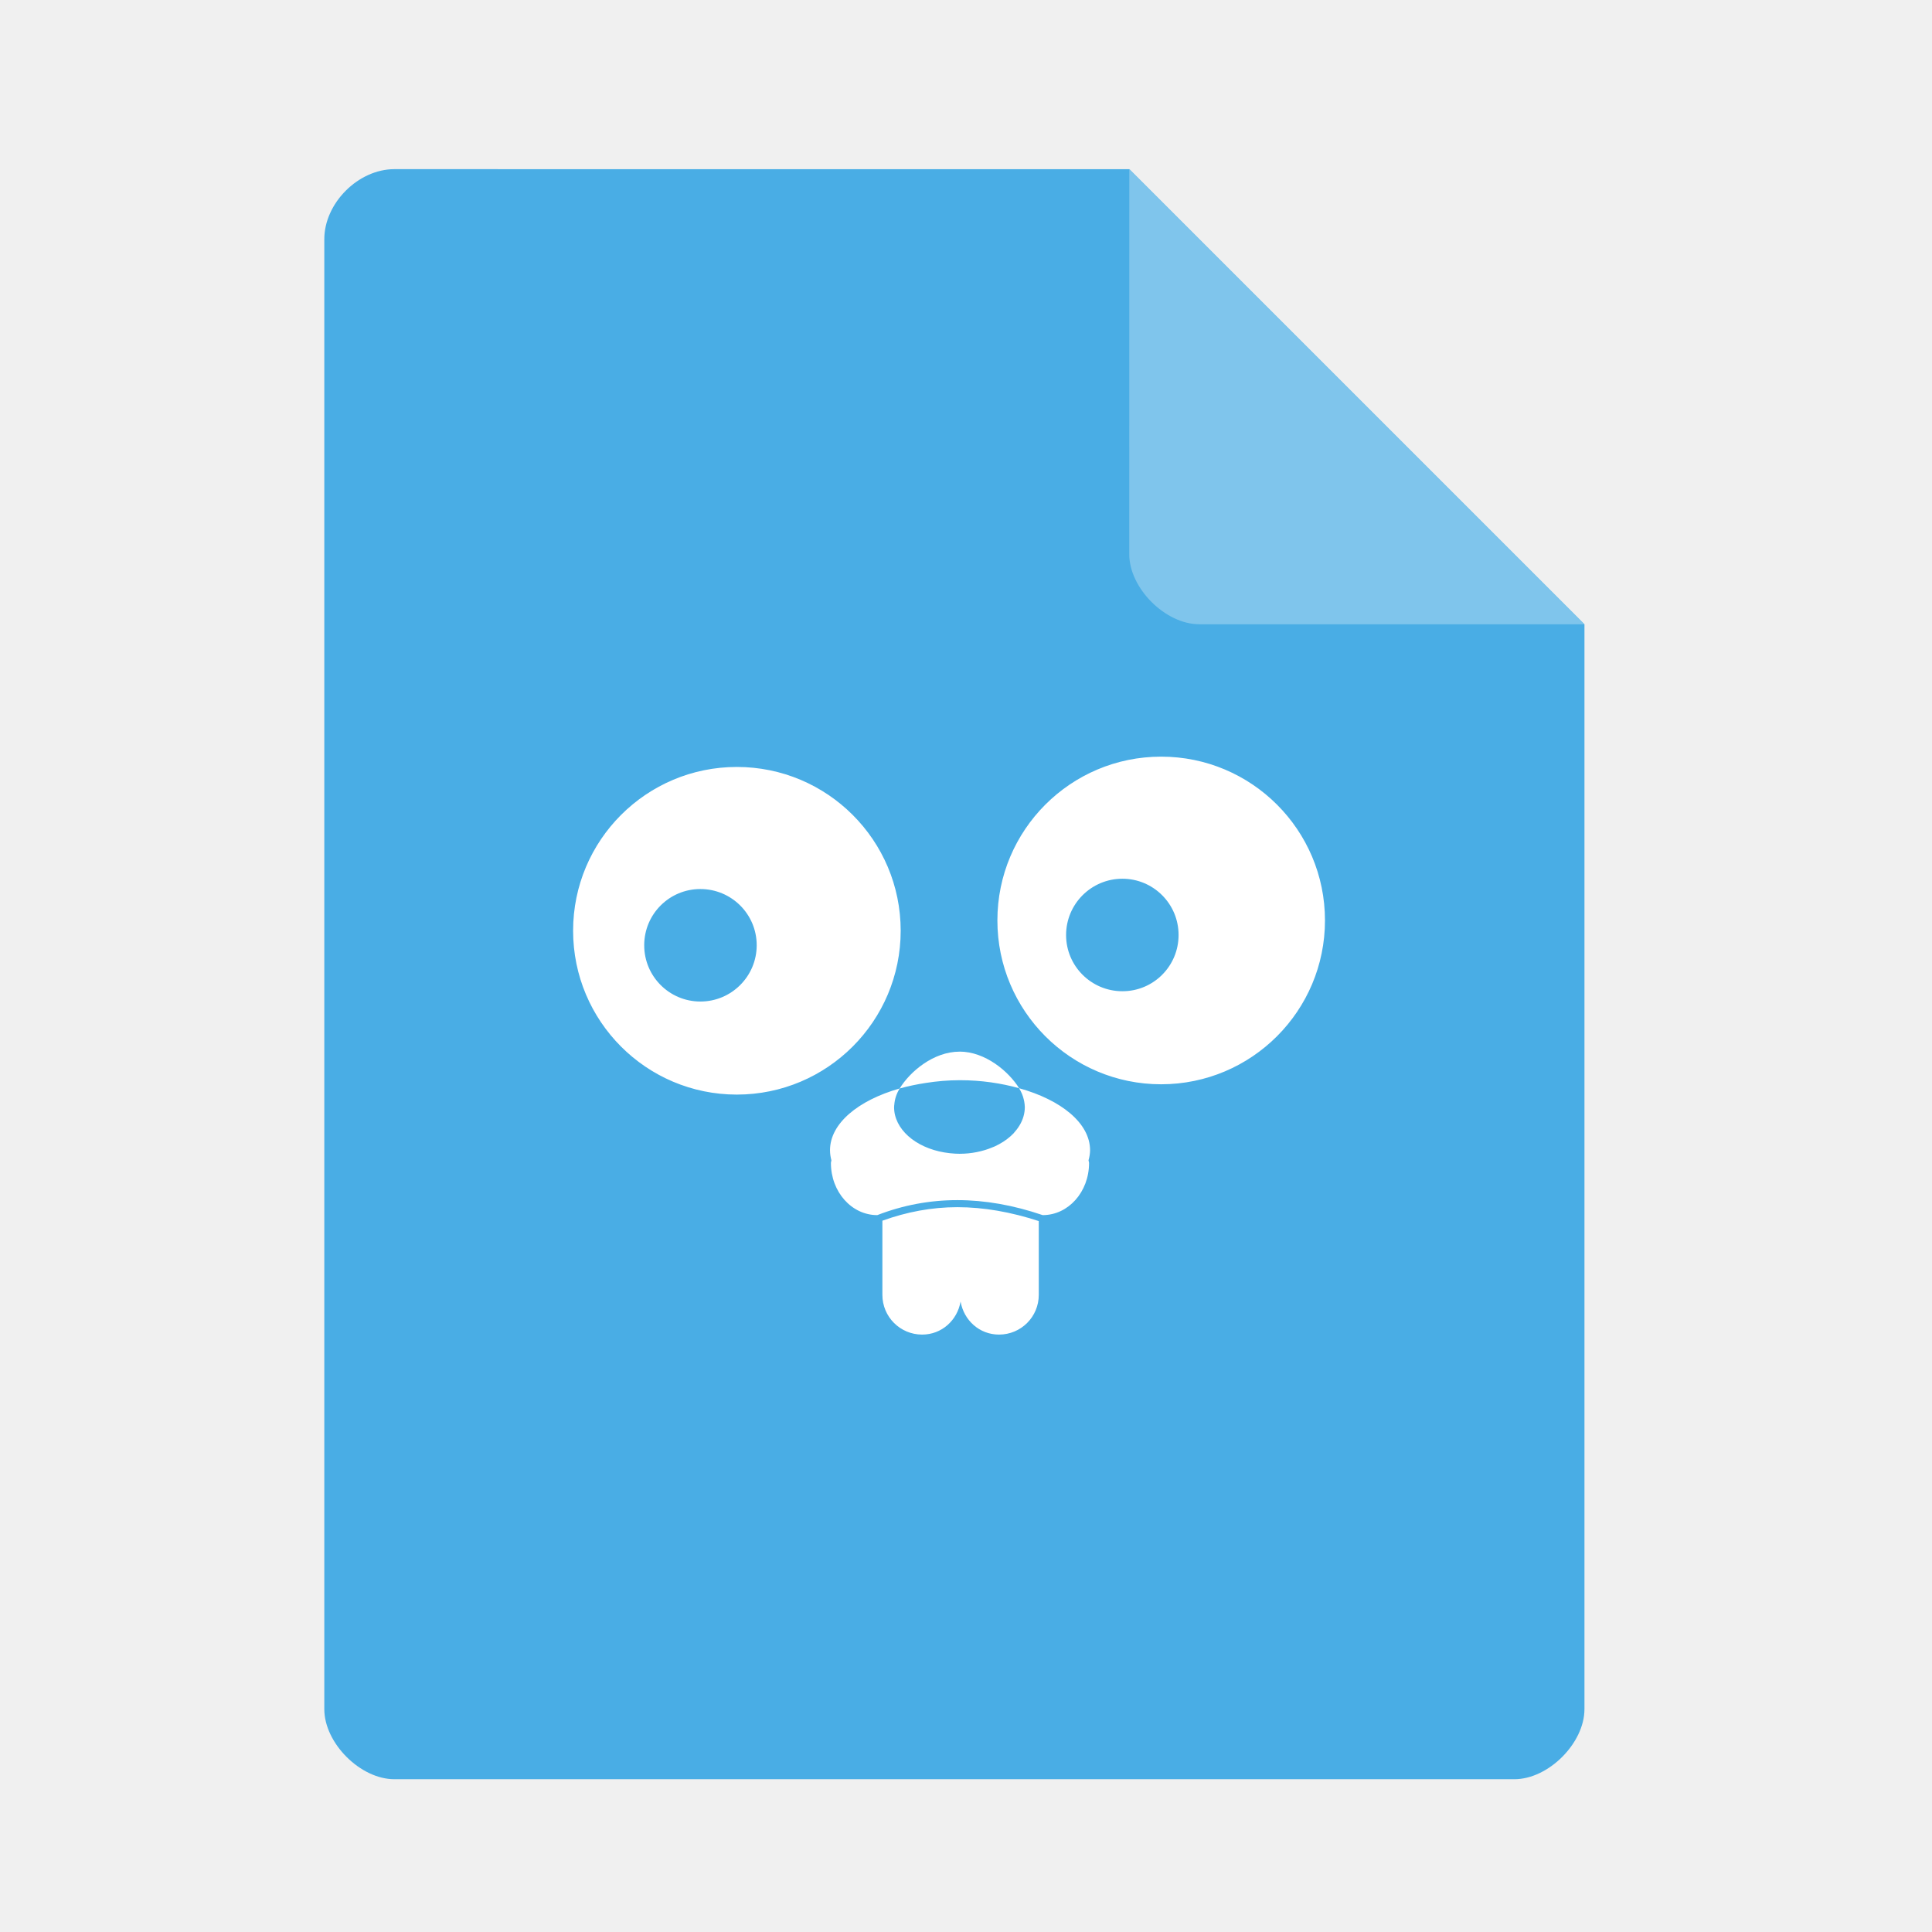
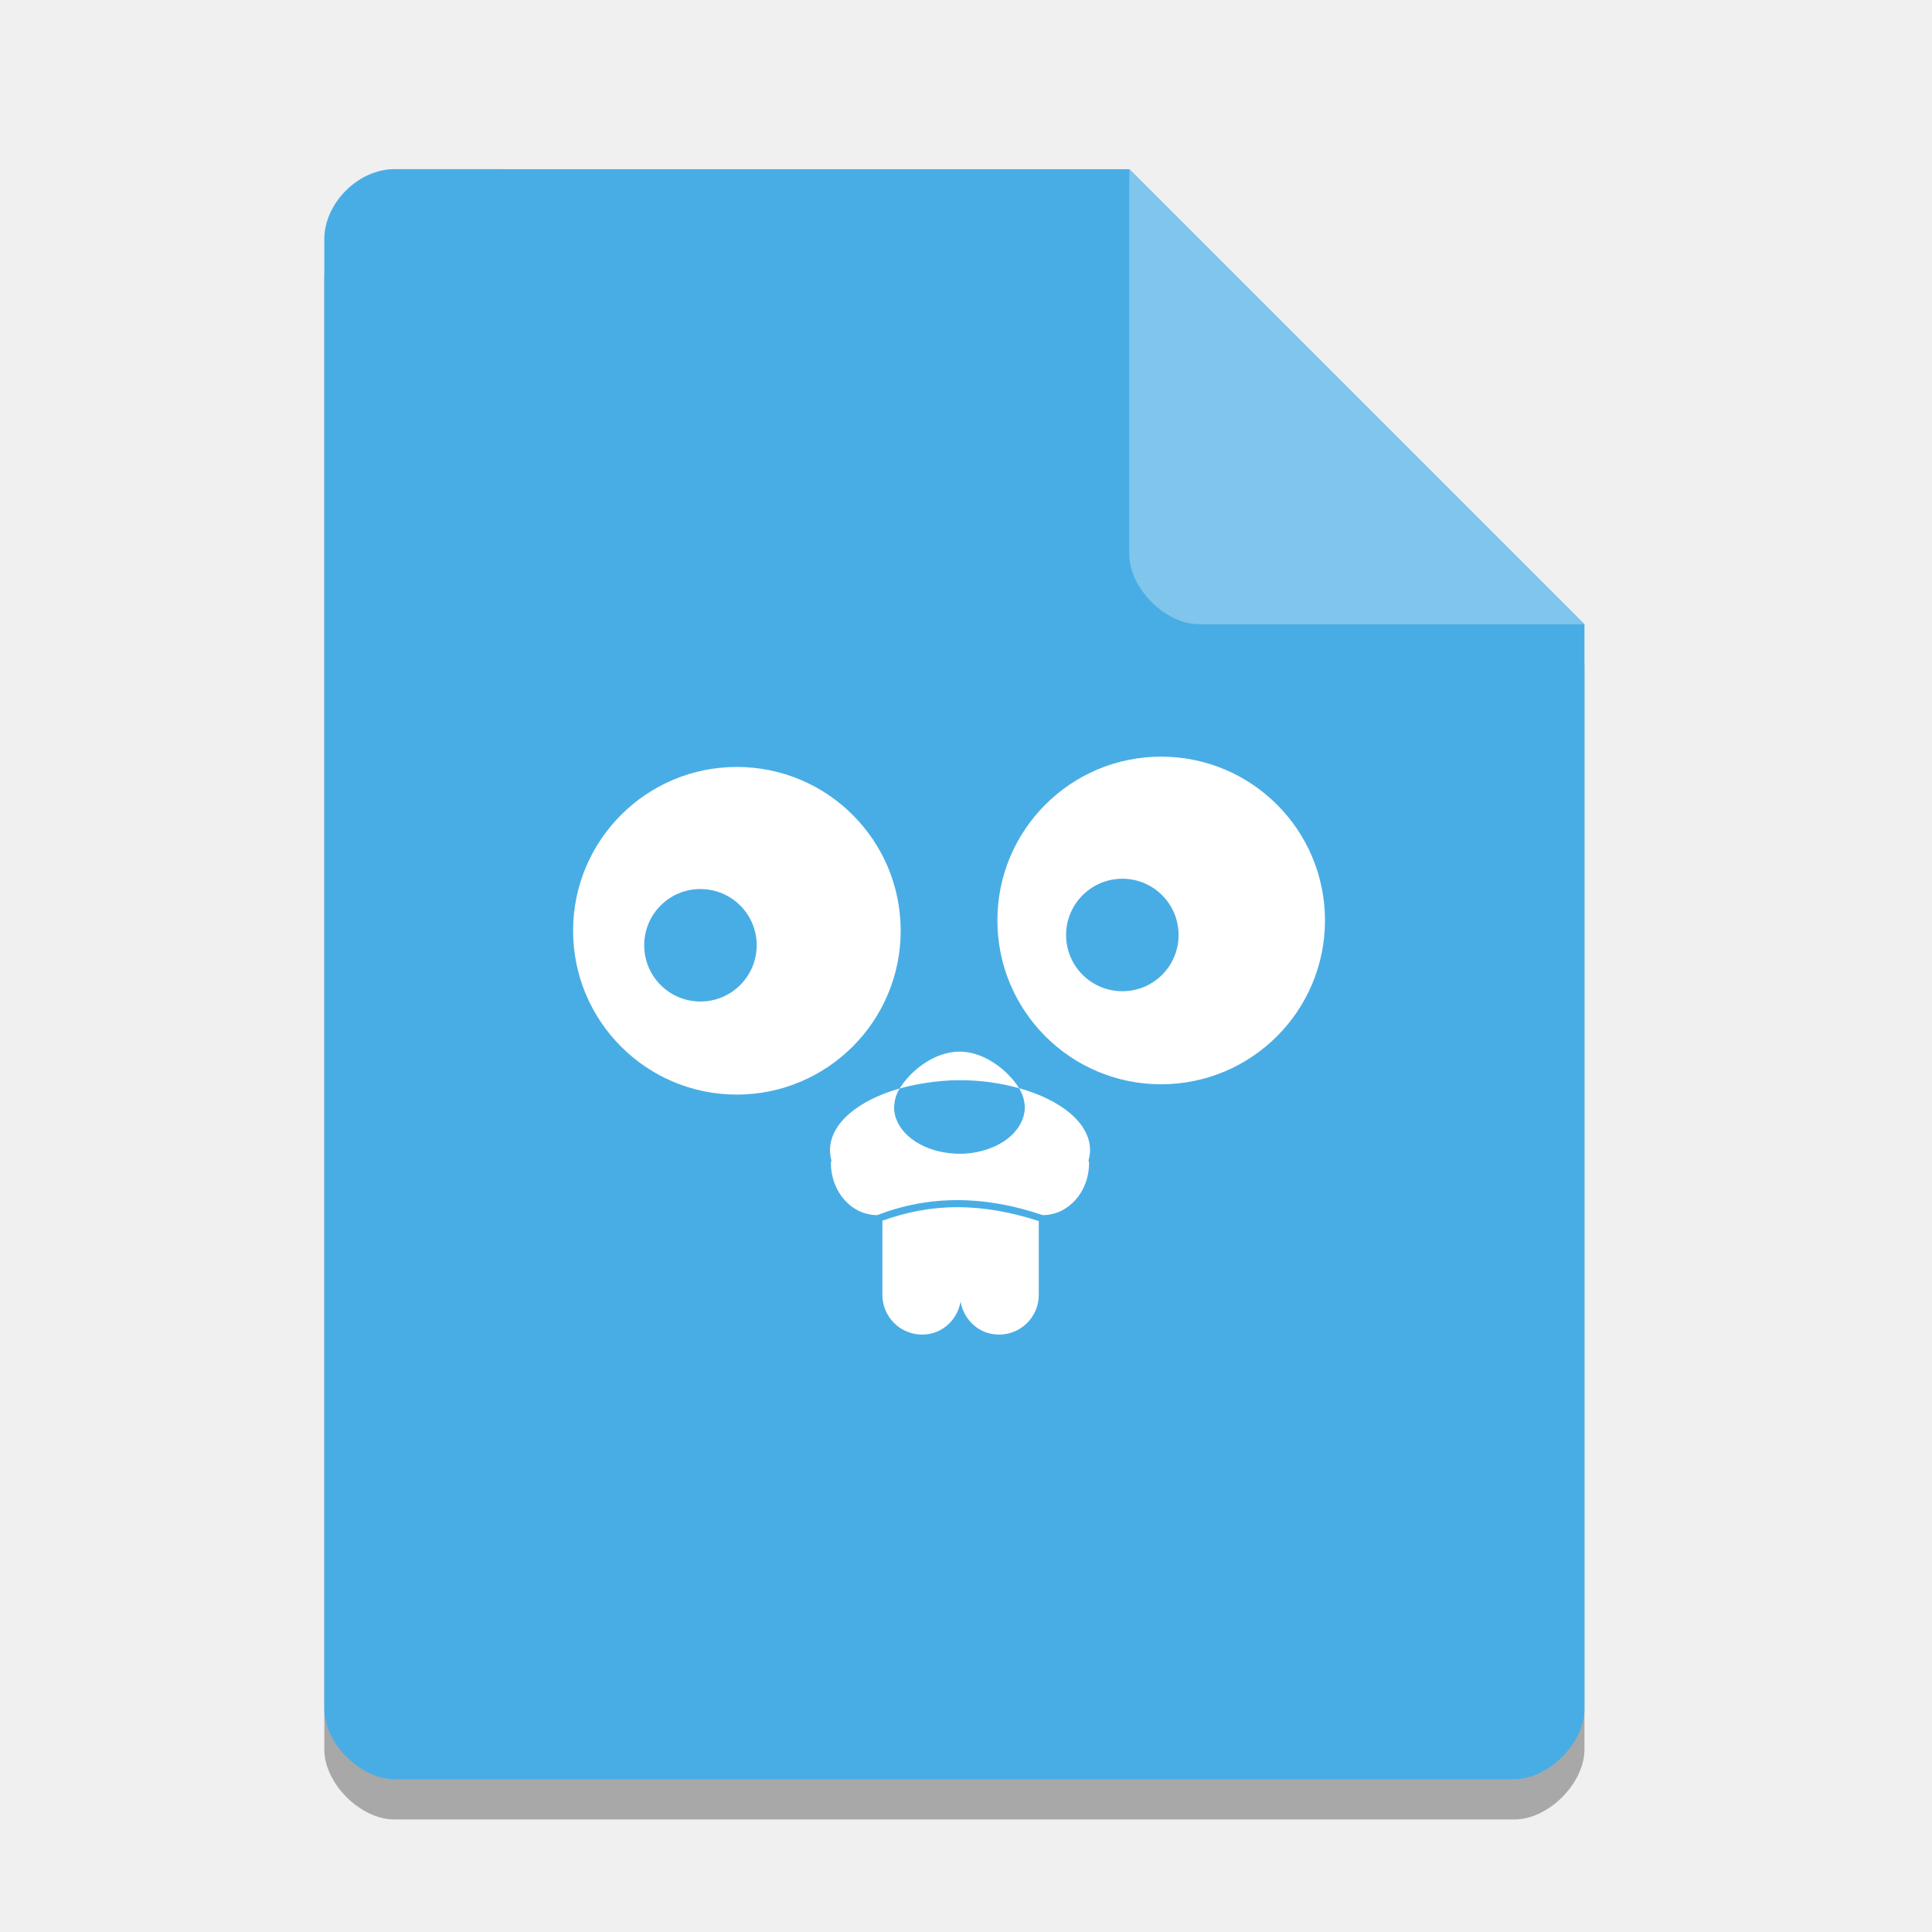
<svg xmlns="http://www.w3.org/2000/svg" xmlns:xlink="http://www.w3.org/1999/xlink" width="36pt" height="36pt" version="1.1" viewBox="0 0 36 36">
  <defs>
    <clipPath id="c">
      <path d="m20 2h11v11h-11z" />
    </clipPath>
    <clipPath id="b">
      <path d="m20.516 2.625 9.812 9.812h-8.305c-0.73 0-1.508-0.777-1.508-1.508z" />
    </clipPath>
    <filter id="a" x="-.192" y="-.192" width="1.384" height="1.384" color-interpolation-filters="sRGB">
      <feGaussianBlur stdDeviation="0.678" />
    </filter>
  </defs>
+   <path d="m7.348 3.902c-0.672 0-1.305 0.633-1.305 1.305v27.391c0 0.633 0.672 1.305 1.305 1.305h20.871c0.633 0 1.305-0.672 1.305-1.305v-20.215l-8.48-8.48z" opacity=".3" />
  <path d="m7.348 3.152c-0.672 0-1.305 0.633-1.305 1.305v27.391c0 0.633 0.672 1.305 1.305 1.305h20.871c0.633 0 1.305-0.672 1.305-1.305v-20.215l-8.48-8.48z" fill="#49ade5" />
  <g clip-path="url(#c)">
    <g clip-path="url(#b)">
      <use xlink:href="#a" />
    </g>
  </g>
  <path d="m21.043 3.152 8.48 8.48h-7.176c-0.633 0-1.305-0.672-1.305-1.305z" fill="#7fc5ec" />
  <path d="m21.636 14.099c-1.685 3.44e-4 -3.051 1.366-3.051 3.051-5.81e-4 1.686 1.365 3.054 3.051 3.054 1.686-3.46e-4 3.053-1.368 3.053-3.054-3.45e-4 -1.685-1.367-3.051-3.053-3.051zm-7.906 0.192c-1.685 3.43e-4 -3.051 1.366-3.051 3.051-5.8e-4 1.686 1.365 3.054 3.051 3.054 1.686-3.45e-4 3.053-1.368 3.053-3.054-3.45e-4 -1.685-1.367-3.051-3.053-3.051zm7.184 2.083c0.579-9.4e-5 1.048 0.47 1.047 1.049 9.4e-5 0.579-0.468 1.048-1.047 1.047-0.579 9.5e-5 -1.049-0.468-1.049-1.047-9.5e-5 -0.579 0.47-1.049 1.049-1.049zm-7.863 0.192c0.579-9.5e-5 1.049 0.468 1.049 1.047 9.5e-5 0.579-0.47 1.049-1.049 1.049-0.579 9.5e-5 -1.048-0.47-1.047-1.049-9.5e-5 -0.579 0.468-1.048 1.047-1.047zm4.828 3.03c-0.484 8e-5 -0.923 0.371-1.116 0.688 9.75e-4 -2.78e-4 2e-3 -0.001 0.003-0.002 0.153-0.043 0.315-0.077 0.485-0.103 0.203-0.032 0.415-0.051 0.637-0.051 0.399-3e-6 0.77 0.057 1.102 0.149-0.195-0.313-0.63-0.681-1.11-0.682zm1.11 0.682c0.043 0.069 0.073 0.141 0.089 0.215 0.002 0.009 0.004 0.018 0.006 0.026 0.007 0.037 0.011 0.074 0.012 0.111-1.43e-4 0.116-0.033 0.231-0.097 0.338-0.001 2e-3 -0.003 0.004-0.004 0.006-0.029 0.048-0.064 0.094-0.104 0.138-0.002 0.003-0.005 0.006-0.007 0.009-0.008 0.008-0.016 0.016-0.025 0.023-0.007 0.007-0.014 0.015-0.022 0.022-0.002 2e-3 -0.005 0.004-0.007 0.006-0.083 0.074-0.182 0.138-0.293 0.189-0.012 5e-3 -0.024 0.01-0.037 0.015-0.188 0.08-0.402 0.123-0.621 0.123-0.053-4.29e-4 -0.107-0.003-0.16-0.009-0.007-4.47e-4 -0.014-9e-4 -0.021-0.002-0.558-0.059-0.986-0.384-1.034-0.785-5e-6 -0.002-5e-6 -0.003 0-0.004-0.003-0.023-0.004-0.046-0.004-0.069 2.34e-4 -0.01 7.22e-4 -0.021 0.002-0.031 4.31e-4 -0.005 9e-4 -0.01 0.002-0.015 0.008-0.104 0.041-0.206 0.1-0.302-0.769 0.219-1.298 0.65-1.298 1.151 5.66e-4 0.063 0.009 0.125 0.026 0.188-8.25e-4 0.018-0.009 0.032-0.009 0.05 0 0.539 0.386 0.971 0.864 0.971 0.96-0.372 1.987-0.373 3.082 0 0.478 0 0.864-0.432 0.864-0.971 0-0.018-0.009-0.033-0.01-0.051 0.018-0.062 0.028-0.124 0.029-0.186-3.74e-4 -0.507-0.541-0.94-1.323-1.157zm-1.151 2.216c-0.48 1.57e-4 -0.945 0.089-1.396 0.252v1.381c0 0.411 0.331 0.741 0.741 0.741 0.366 0 0.655-0.267 0.716-0.615 0.061 0.348 0.35 0.615 0.716 0.615 0.411 0 0.741-0.331 0.741-0.741v-1.374c-0.522-0.17-1.028-0.259-1.519-0.259z" fill="#fff" stroke-width=".858" />
</svg>
